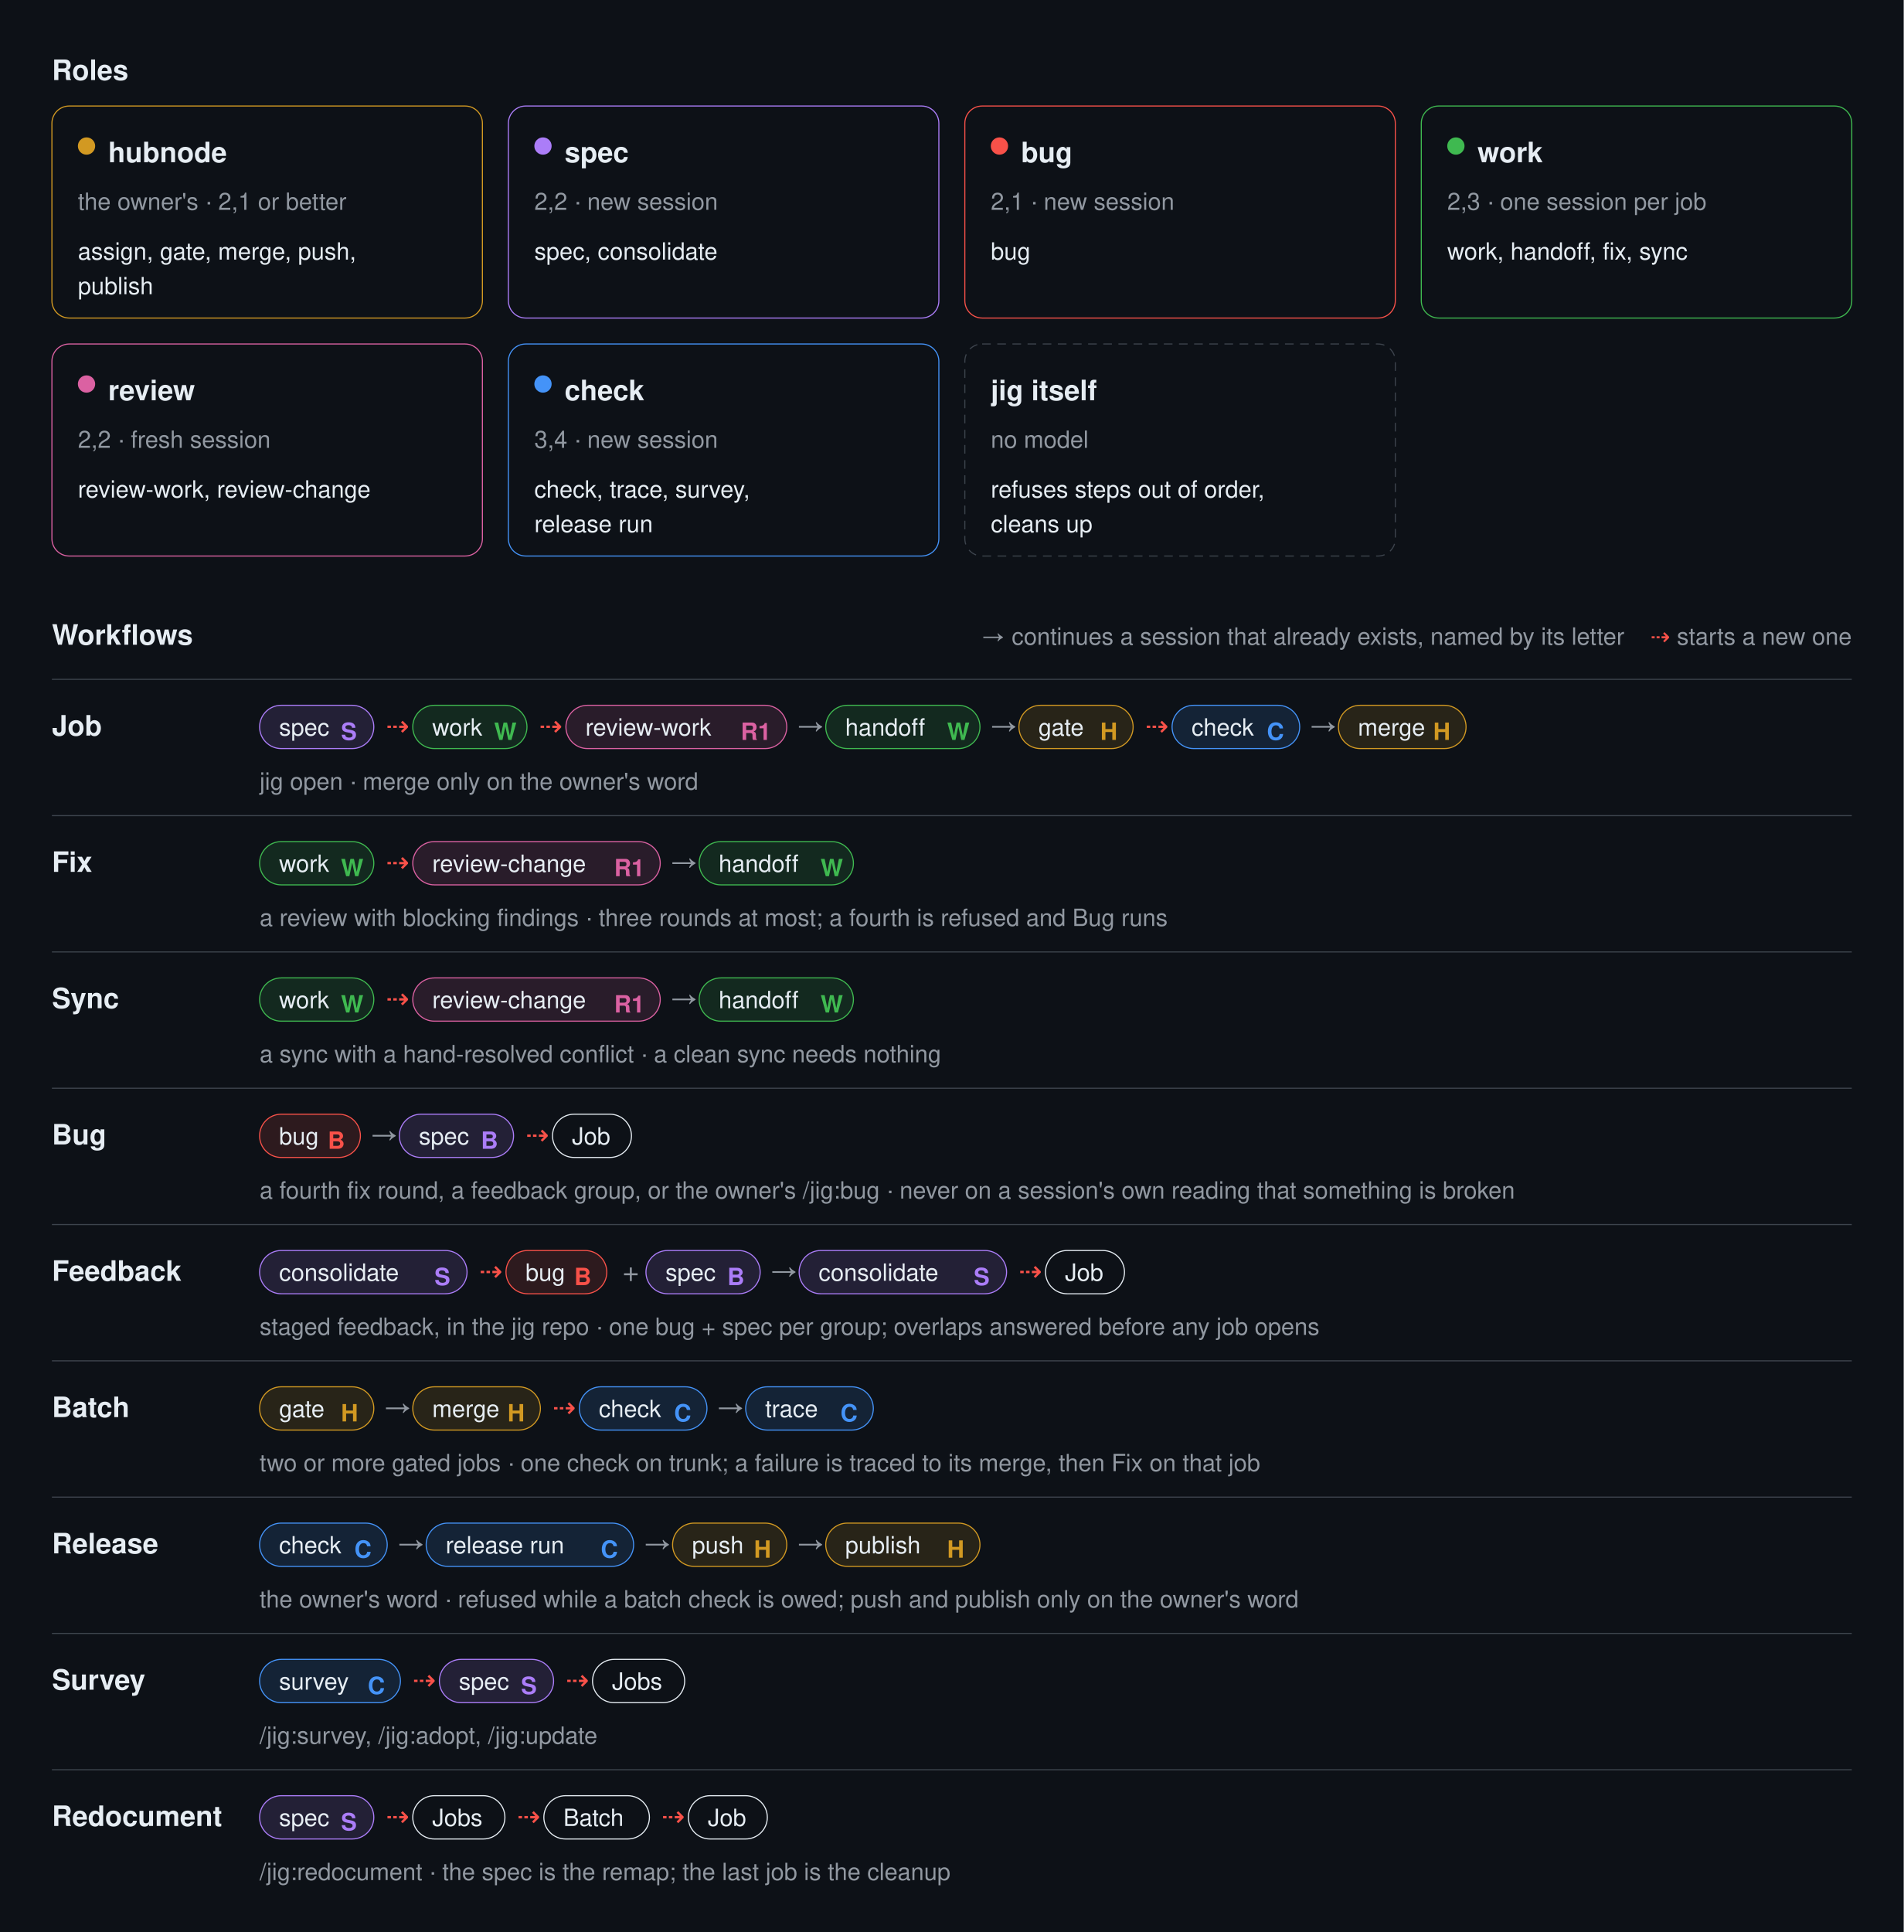
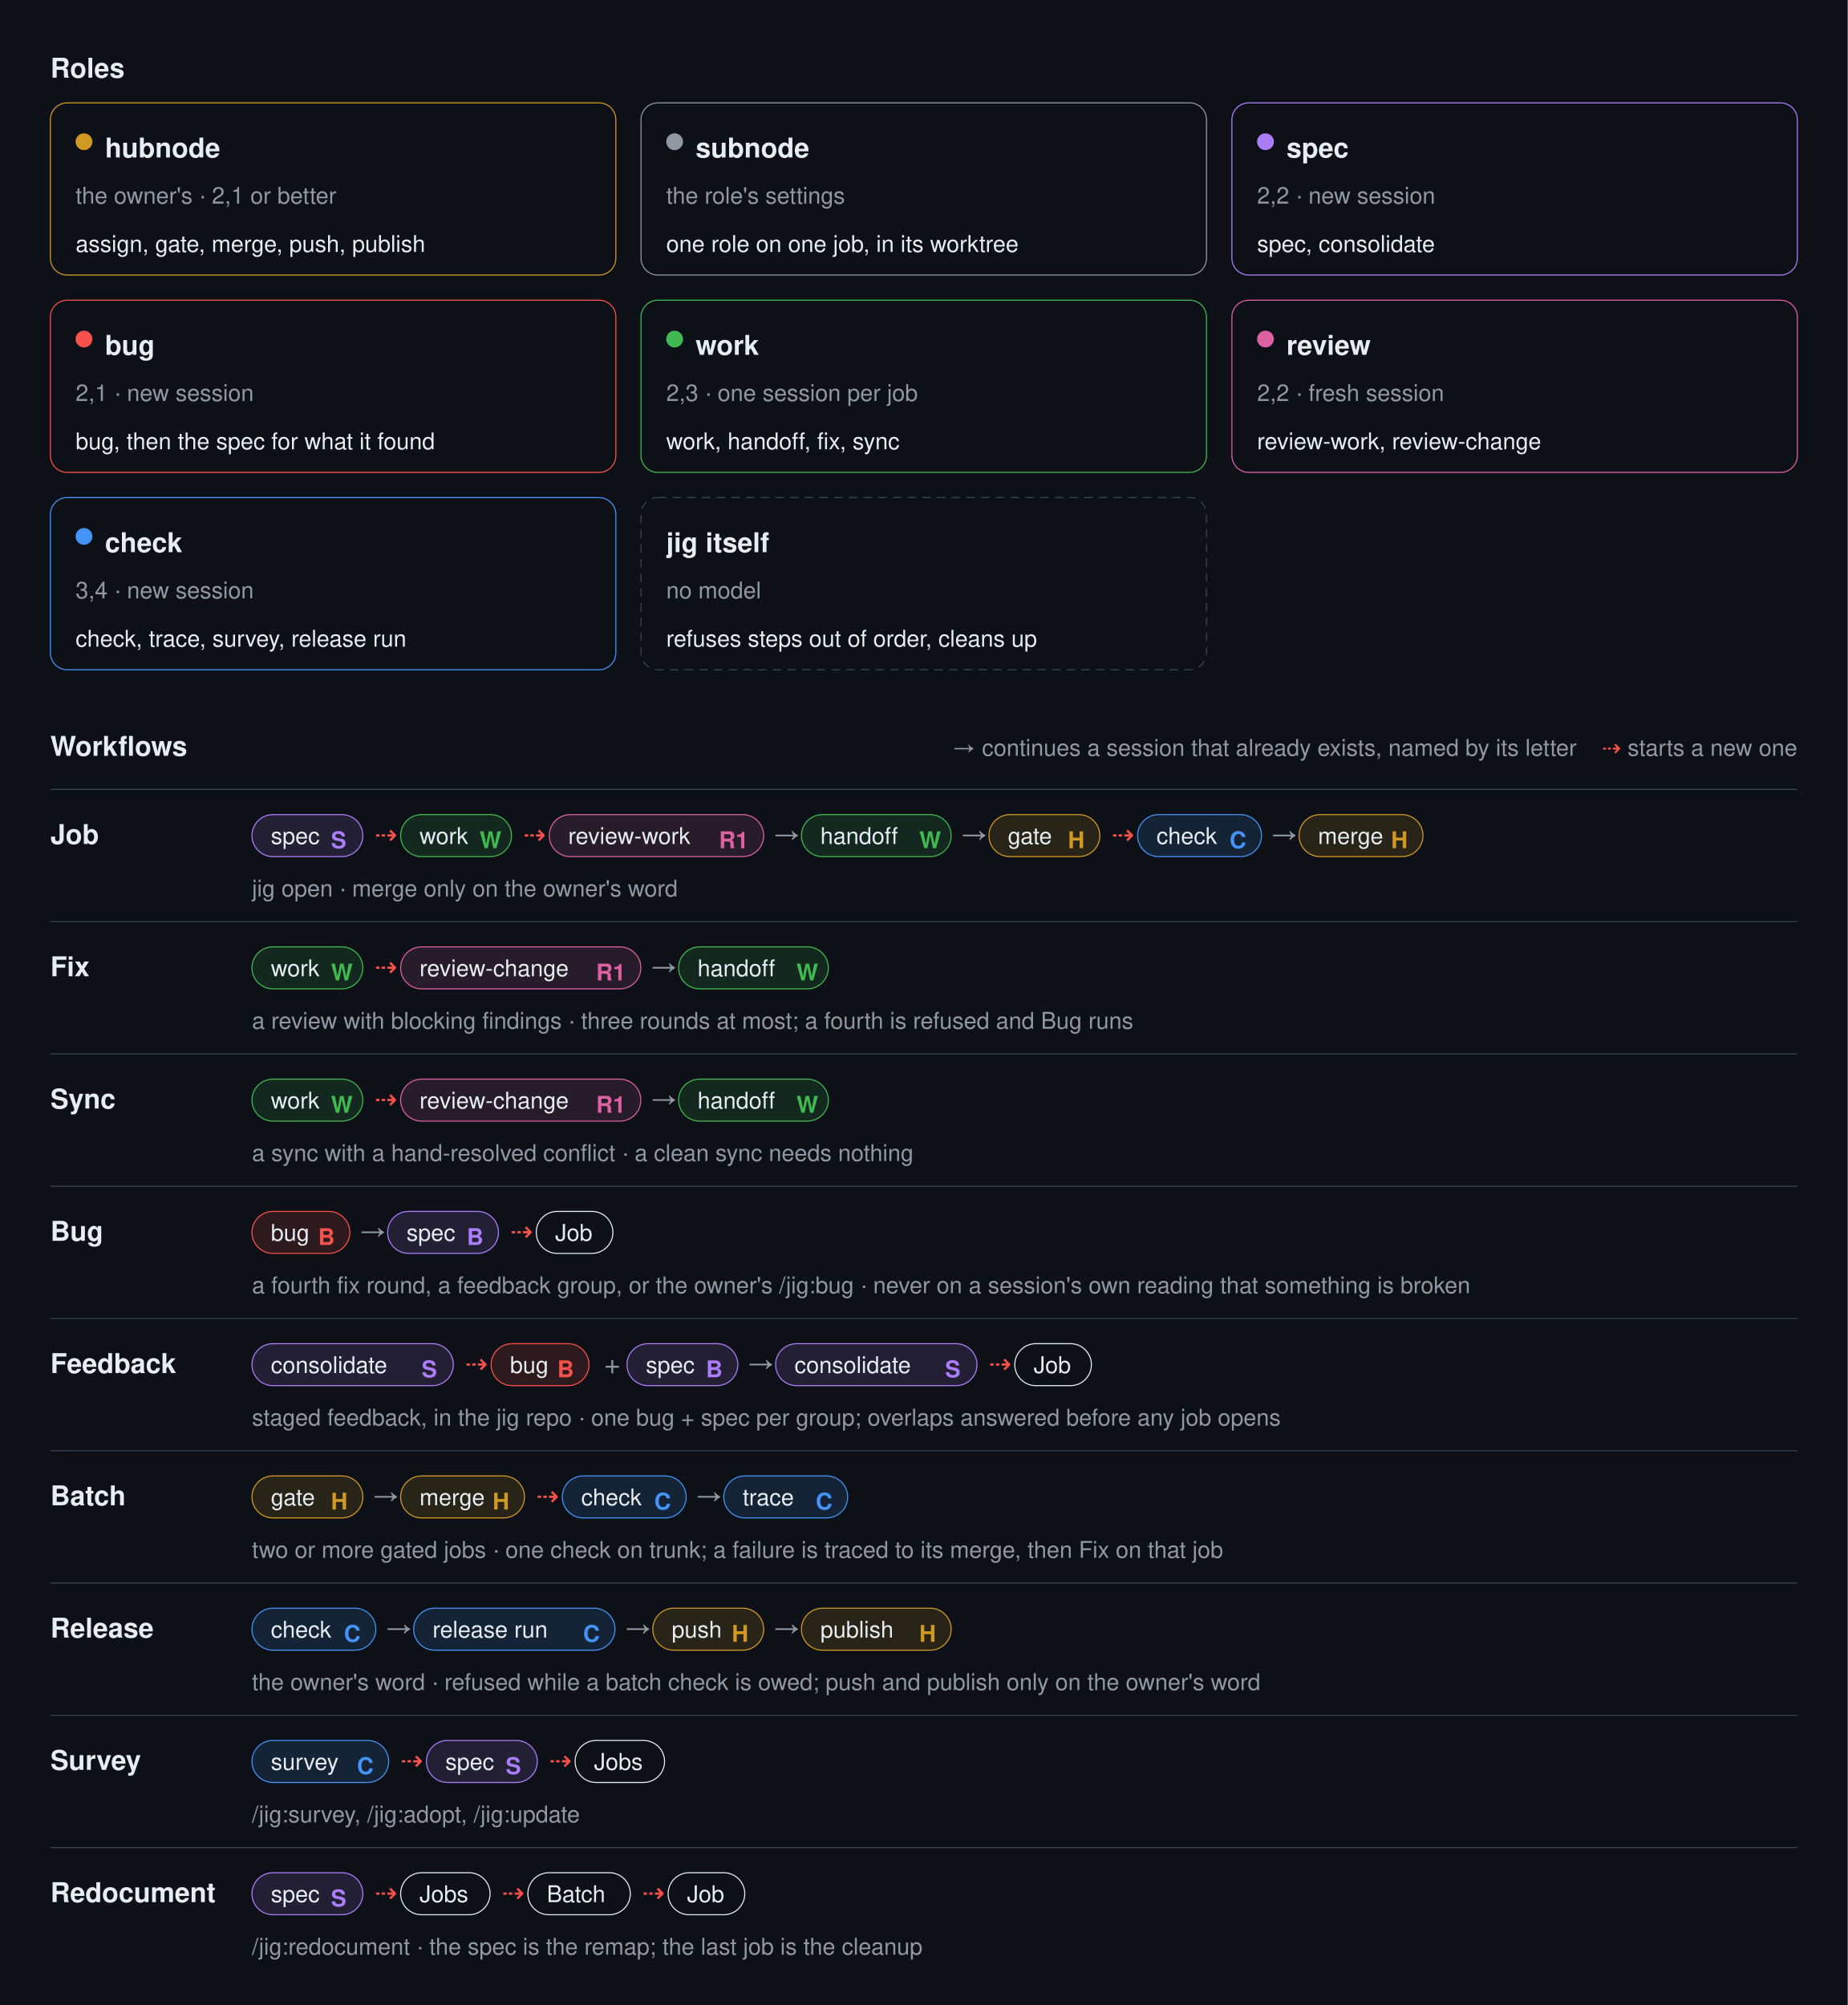
- <svg xmlns="http://www.w3.org/2000/svg" width="880" height="893" viewBox="0 0 880 893" font-family="-apple-system, BlinkMacSystemFont, 'Segoe UI', Helvetica, Arial, sans-serif" role="img">
-   <rect width="880" height="893" fill="#0d1117" />
+ <svg xmlns="http://www.w3.org/2000/svg" width="880" height="955" viewBox="0 0 880 955" font-family="-apple-system, BlinkMacSystemFont, 'Segoe UI', Helvetica, Arial, sans-serif" role="img">
+   <rect width="880" height="955" fill="#0d1117" />
  <text x="24.0" y="37.0" font-size="13" font-weight="600" fill="#e6edf3" text-anchor="start">Roles</text>
-   <rect x="24.0" y="49.0" width="199.0" height="98.0" rx="8" fill="none" stroke="#d29922" stroke-width="0.5" />
+   <rect x="24.0" y="49.0" width="269.3" height="82.0" rx="8" fill="none" stroke="#d29922" stroke-width="0.5" />
  <circle cx="40.0" cy="67.5" r="4" fill="#d29922" />
  <text x="50.0" y="75.0" font-size="13" font-weight="600" fill="#e6edf3" text-anchor="start">hubnode</text>
  <text x="36.0" y="97.0" font-size="11" font-weight="400" fill="#9198a1" text-anchor="start">the owner's · 2,1 or better</text>
-   <text x="36.0" y="120.0" font-size="11" font-weight="400" fill="#e6edf3" text-anchor="start">assign, gate, merge, push,</text>
-   <text x="36.0" y="136.0" font-size="11" font-weight="400" fill="#e6edf3" text-anchor="start">publish</text>
-   <rect x="235.0" y="49.0" width="199.0" height="98.0" rx="8" fill="none" stroke="#ab7df8" stroke-width="0.5" />
-   <circle cx="251.0" cy="67.5" r="4" fill="#ab7df8" />
-   <text x="261.0" y="75.0" font-size="13" font-weight="600" fill="#e6edf3" text-anchor="start">spec</text>
-   <text x="247.0" y="97.0" font-size="11" font-weight="400" fill="#9198a1" text-anchor="start">2,2 · new session</text>
-   <text x="247.0" y="120.0" font-size="11" font-weight="400" fill="#e6edf3" text-anchor="start">spec, consolidate</text>
-   <rect x="446.0" y="49.0" width="199.0" height="98.0" rx="8" fill="none" stroke="#f85149" stroke-width="0.5" />
-   <circle cx="462.0" cy="67.5" r="4" fill="#f85149" />
-   <text x="472.0" y="75.0" font-size="13" font-weight="600" fill="#e6edf3" text-anchor="start">bug</text>
-   <text x="458.0" y="97.0" font-size="11" font-weight="400" fill="#9198a1" text-anchor="start">2,1 · new session</text>
-   <text x="458.0" y="120.0" font-size="11" font-weight="400" fill="#e6edf3" text-anchor="start">bug</text>
-   <rect x="657.0" y="49.0" width="199.0" height="98.0" rx="8" fill="none" stroke="#3fb950" stroke-width="0.5" />
-   <circle cx="673.0" cy="67.5" r="4" fill="#3fb950" />
-   <text x="683.0" y="75.0" font-size="13" font-weight="600" fill="#e6edf3" text-anchor="start">work</text>
-   <text x="669.0" y="97.0" font-size="11" font-weight="400" fill="#9198a1" text-anchor="start">2,3 · one session per job</text>
-   <text x="669.0" y="120.0" font-size="11" font-weight="400" fill="#e6edf3" text-anchor="start">work, handoff, fix, sync</text>
-   <rect x="24.0" y="159.0" width="199.0" height="98.0" rx="8" fill="none" stroke="#db61a2" stroke-width="0.5" />
-   <circle cx="40.0" cy="177.5" r="4" fill="#db61a2" />
-   <text x="50.0" y="185.0" font-size="13" font-weight="600" fill="#e6edf3" text-anchor="start">review</text>
-   <text x="36.0" y="207.0" font-size="11" font-weight="400" fill="#9198a1" text-anchor="start">2,2 · fresh session</text>
-   <text x="36.0" y="230.0" font-size="11" font-weight="400" fill="#e6edf3" text-anchor="start">review-work, review-change</text>
-   <rect x="235.0" y="159.0" width="199.0" height="98.0" rx="8" fill="none" stroke="#4493f8" stroke-width="0.5" />
-   <circle cx="251.0" cy="177.5" r="4" fill="#4493f8" />
-   <text x="261.0" y="185.0" font-size="13" font-weight="600" fill="#e6edf3" text-anchor="start">check</text>
-   <text x="247.0" y="207.0" font-size="11" font-weight="400" fill="#9198a1" text-anchor="start">3,4 · new session</text>
-   <text x="247.0" y="230.0" font-size="11" font-weight="400" fill="#e6edf3" text-anchor="start">check, trace, survey,</text>
-   <text x="247.0" y="246.0" font-size="11" font-weight="400" fill="#e6edf3" text-anchor="start">release run</text>
-   <rect x="446.0" y="159.0" width="199.0" height="98.0" rx="8" fill="none" stroke="#3d444d" stroke-width="0.5" stroke-dasharray="4 3" />
-   <text x="458.0" y="185.0" font-size="13" font-weight="600" fill="#e6edf3" text-anchor="start">jig itself</text>
-   <text x="458.0" y="207.0" font-size="11" font-weight="400" fill="#9198a1" text-anchor="start">no model</text>
-   <text x="458.0" y="230.0" font-size="11" font-weight="400" fill="#e6edf3" text-anchor="start">refuses steps out of order,</text>
-   <text x="458.0" y="246.0" font-size="11" font-weight="400" fill="#e6edf3" text-anchor="start">cleans up</text>
-   <text x="24.0" y="298.0" font-size="13" font-weight="600" fill="#e6edf3" text-anchor="start">Workflows</text>
-   <text x="856" y="298.0" font-size="11" fill="#9198a1" text-anchor="end">→ continues a session that already exists, named by its letter<tspan fill="#f85149" dx="12">⇢</tspan> starts a new one</text>
-   <line x1="24" y1="314.0" x2="856" y2="314.0" stroke="#3d444d" stroke-width="0.5" />
-   <text x="24.0" y="340.0" font-size="13" font-weight="600" fill="#e6edf3" text-anchor="start">Job</text>
-   <rect x="120.0" y="326.0" width="52.8" height="20" rx="10" fill="#ab7df8" fill-opacity="0.14" stroke="#ab7df8" stroke-width="0.5" />
-   <text x="129.0" y="340.0" font-size="11" font-weight="400" fill="#e6edf3" text-anchor="start">spec</text>
-   <text x="157.6" y="342.0" font-size="11" font-weight="600" fill="#ab7df8" text-anchor="start">S</text>
-   <text x="183.8" y="340.0" font-size="13" font-weight="400" fill="#f85149" text-anchor="middle">⇢</text>
-   <rect x="190.8" y="326.0" width="52.8" height="20" rx="10" fill="#3fb950" fill-opacity="0.14" stroke="#3fb950" stroke-width="0.5" />
-   <text x="199.8" y="340.0" font-size="11" font-weight="400" fill="#e6edf3" text-anchor="start">work</text>
-   <text x="228.4" y="342.0" font-size="11" font-weight="600" fill="#3fb950" text-anchor="start">W</text>
-   <text x="254.6" y="340.0" font-size="13" font-weight="400" fill="#f85149" text-anchor="middle">⇢</text>
-   <rect x="261.6" y="326.0" width="102.1" height="20" rx="10" fill="#db61a2" fill-opacity="0.14" stroke="#db61a2" stroke-width="0.5" />
-   <text x="270.6" y="340.0" font-size="11" font-weight="400" fill="#e6edf3" text-anchor="start">review-work</text>
-   <text x="342.4" y="342.0" font-size="11" font-weight="600" fill="#db61a2" text-anchor="start">R1</text>
-   <text x="374.7" y="340.0" font-size="13" font-weight="400" fill="#9198a1" text-anchor="middle">→</text>
-   <rect x="381.7" y="326.0" width="71.3" height="20" rx="10" fill="#3fb950" fill-opacity="0.14" stroke="#3fb950" stroke-width="0.5" />
-   <text x="390.7" y="340.0" font-size="11" font-weight="400" fill="#e6edf3" text-anchor="start">handoff</text>
-   <text x="437.8" y="342.0" font-size="11" font-weight="600" fill="#3fb950" text-anchor="start">W</text>
-   <text x="464.0" y="340.0" font-size="13" font-weight="400" fill="#9198a1" text-anchor="middle">→</text>
-   <rect x="471.0" y="326.0" width="52.8" height="20" rx="10" fill="#d29922" fill-opacity="0.14" stroke="#d29922" stroke-width="0.5" />
-   <text x="480.0" y="340.0" font-size="11" font-weight="400" fill="#e6edf3" text-anchor="start">gate</text>
-   <text x="508.6" y="342.0" font-size="11" font-weight="600" fill="#d29922" text-anchor="start">H</text>
-   <text x="534.8" y="340.0" font-size="13" font-weight="400" fill="#f85149" text-anchor="middle">⇢</text>
-   <rect x="541.8" y="326.0" width="59.0" height="20" rx="10" fill="#4493f8" fill-opacity="0.14" stroke="#4493f8" stroke-width="0.5" />
-   <text x="550.8" y="340.0" font-size="11" font-weight="400" fill="#e6edf3" text-anchor="start">check</text>
-   <text x="585.6" y="342.0" font-size="11" font-weight="600" fill="#4493f8" text-anchor="start">C</text>
-   <text x="611.7" y="340.0" font-size="13" font-weight="400" fill="#9198a1" text-anchor="middle">→</text>
-   <rect x="618.7" y="326.0" width="59.0" height="20" rx="10" fill="#d29922" fill-opacity="0.14" stroke="#d29922" stroke-width="0.5" />
-   <text x="627.7" y="340.0" font-size="11" font-weight="400" fill="#e6edf3" text-anchor="start">merge</text>
-   <text x="662.5" y="342.0" font-size="11" font-weight="600" fill="#d29922" text-anchor="start">H</text>
-   <text x="120.0" y="365.0" font-size="11" font-weight="400" fill="#9198a1" text-anchor="start">jig open · merge only on the owner's word</text>
-   <line x1="24" y1="377.0" x2="856" y2="377.0" stroke="#3d444d" stroke-width="0.5" />
-   <text x="24.0" y="403.0" font-size="13" font-weight="600" fill="#e6edf3" text-anchor="start">Fix</text>
-   <rect x="120.0" y="389.0" width="52.8" height="20" rx="10" fill="#3fb950" fill-opacity="0.14" stroke="#3fb950" stroke-width="0.5" />
-   <text x="129.0" y="403.0" font-size="11" font-weight="400" fill="#e6edf3" text-anchor="start">work</text>
-   <text x="157.6" y="405.0" font-size="11" font-weight="600" fill="#3fb950" text-anchor="start">W</text>
-   <text x="183.8" y="403.0" font-size="13" font-weight="400" fill="#f85149" text-anchor="middle">⇢</text>
-   <rect x="190.8" y="389.0" width="114.4" height="20" rx="10" fill="#db61a2" fill-opacity="0.14" stroke="#db61a2" stroke-width="0.5" />
-   <text x="199.8" y="403.0" font-size="11" font-weight="400" fill="#e6edf3" text-anchor="start">review-change</text>
-   <text x="283.9" y="405.0" font-size="11" font-weight="600" fill="#db61a2" text-anchor="start">R1</text>
-   <text x="316.2" y="403.0" font-size="13" font-weight="400" fill="#9198a1" text-anchor="middle">→</text>
-   <rect x="323.2" y="389.0" width="71.3" height="20" rx="10" fill="#3fb950" fill-opacity="0.14" stroke="#3fb950" stroke-width="0.5" />
-   <text x="332.2" y="403.0" font-size="11" font-weight="400" fill="#e6edf3" text-anchor="start">handoff</text>
-   <text x="379.3" y="405.0" font-size="11" font-weight="600" fill="#3fb950" text-anchor="start">W</text>
-   <text x="120.0" y="428.0" font-size="11" font-weight="400" fill="#9198a1" text-anchor="start">a review with blocking findings · three rounds at most; a fourth is refused and Bug runs</text>
-   <line x1="24" y1="440.0" x2="856" y2="440.0" stroke="#3d444d" stroke-width="0.5" />
-   <text x="24.0" y="466.0" font-size="13" font-weight="600" fill="#e6edf3" text-anchor="start">Sync</text>
-   <rect x="120.0" y="452.0" width="52.8" height="20" rx="10" fill="#3fb950" fill-opacity="0.14" stroke="#3fb950" stroke-width="0.5" />
-   <text x="129.0" y="466.0" font-size="11" font-weight="400" fill="#e6edf3" text-anchor="start">work</text>
-   <text x="157.6" y="468.0" font-size="11" font-weight="600" fill="#3fb950" text-anchor="start">W</text>
-   <text x="183.8" y="466.0" font-size="13" font-weight="400" fill="#f85149" text-anchor="middle">⇢</text>
-   <rect x="190.8" y="452.0" width="114.4" height="20" rx="10" fill="#db61a2" fill-opacity="0.14" stroke="#db61a2" stroke-width="0.5" />
-   <text x="199.8" y="466.0" font-size="11" font-weight="400" fill="#e6edf3" text-anchor="start">review-change</text>
-   <text x="283.9" y="468.0" font-size="11" font-weight="600" fill="#db61a2" text-anchor="start">R1</text>
-   <text x="316.2" y="466.0" font-size="13" font-weight="400" fill="#9198a1" text-anchor="middle">→</text>
-   <rect x="323.2" y="452.0" width="71.3" height="20" rx="10" fill="#3fb950" fill-opacity="0.14" stroke="#3fb950" stroke-width="0.5" />
-   <text x="332.2" y="466.0" font-size="11" font-weight="400" fill="#e6edf3" text-anchor="start">handoff</text>
-   <text x="379.3" y="468.0" font-size="11" font-weight="600" fill="#3fb950" text-anchor="start">W</text>
-   <text x="120.0" y="491.0" font-size="11" font-weight="400" fill="#9198a1" text-anchor="start">a sync with a hand-resolved conflict · a clean sync needs nothing</text>
-   <line x1="24" y1="503.0" x2="856" y2="503.0" stroke="#3d444d" stroke-width="0.5" />
-   <text x="24.0" y="529.0" font-size="13" font-weight="600" fill="#e6edf3" text-anchor="start">Bug</text>
-   <rect x="120.0" y="515.0" width="46.6" height="20" rx="10" fill="#f85149" fill-opacity="0.14" stroke="#f85149" stroke-width="0.5" />
-   <text x="129.0" y="529.0" font-size="11" font-weight="400" fill="#e6edf3" text-anchor="start">bug</text>
-   <text x="151.5" y="531.0" font-size="11" font-weight="600" fill="#f85149" text-anchor="start">B</text>
-   <text x="177.6" y="529.0" font-size="13" font-weight="400" fill="#9198a1" text-anchor="middle">→</text>
-   <rect x="184.6" y="515.0" width="52.8" height="20" rx="10" fill="#ab7df8" fill-opacity="0.14" stroke="#ab7df8" stroke-width="0.5" />
-   <text x="193.6" y="529.0" font-size="11" font-weight="400" fill="#e6edf3" text-anchor="start">spec</text>
-   <text x="222.3" y="531.0" font-size="11" font-weight="600" fill="#ab7df8" text-anchor="start">B</text>
-   <text x="248.4" y="529.0" font-size="13" font-weight="400" fill="#f85149" text-anchor="middle">⇢</text>
-   <rect x="255.4" y="515.0" width="36.5" height="20" rx="10" fill="none" stroke="#e6edf3" stroke-width="0.5" />
-   <text x="264.4" y="529.0" font-size="11" font-weight="400" fill="#e6edf3" text-anchor="start">Job</text>
-   <text x="120.0" y="554.0" font-size="11" font-weight="400" fill="#9198a1" text-anchor="start">a fourth fix round, a feedback group, or the owner's /jig:bug · never on a session's own reading that something is broken</text>
-   <line x1="24" y1="566.0" x2="856" y2="566.0" stroke="#3d444d" stroke-width="0.5" />
-   <text x="24.0" y="592.0" font-size="13" font-weight="600" fill="#e6edf3" text-anchor="start">Feedback</text>
-   <rect x="120.0" y="578.0" width="95.9" height="20" rx="10" fill="#ab7df8" fill-opacity="0.14" stroke="#ab7df8" stroke-width="0.5" />
-   <text x="129.0" y="592.0" font-size="11" font-weight="400" fill="#e6edf3" text-anchor="start">consolidate</text>
-   <text x="200.8" y="594.0" font-size="11" font-weight="600" fill="#ab7df8" text-anchor="start">S</text>
-   <text x="226.9" y="592.0" font-size="13" font-weight="400" fill="#f85149" text-anchor="middle">⇢</text>
-   <rect x="233.9" y="578.0" width="46.6" height="20" rx="10" fill="#f85149" fill-opacity="0.14" stroke="#f85149" stroke-width="0.5" />
-   <text x="242.9" y="592.0" font-size="11" font-weight="400" fill="#e6edf3" text-anchor="start">bug</text>
-   <text x="265.4" y="594.0" font-size="11" font-weight="600" fill="#f85149" text-anchor="start">B</text>
-   <text x="291.6" y="592.0" font-size="13" font-weight="400" fill="#9198a1" text-anchor="middle">+</text>
-   <rect x="298.6" y="578.0" width="52.8" height="20" rx="10" fill="#ab7df8" fill-opacity="0.14" stroke="#ab7df8" stroke-width="0.5" />
-   <text x="307.6" y="592.0" font-size="11" font-weight="400" fill="#e6edf3" text-anchor="start">spec</text>
-   <text x="336.2" y="594.0" font-size="11" font-weight="600" fill="#ab7df8" text-anchor="start">B</text>
-   <text x="362.4" y="592.0" font-size="13" font-weight="400" fill="#9198a1" text-anchor="middle">→</text>
-   <rect x="369.4" y="578.0" width="95.9" height="20" rx="10" fill="#ab7df8" fill-opacity="0.14" stroke="#ab7df8" stroke-width="0.5" />
-   <text x="378.4" y="592.0" font-size="11" font-weight="400" fill="#e6edf3" text-anchor="start">consolidate</text>
-   <text x="450.1" y="594.0" font-size="11" font-weight="600" fill="#ab7df8" text-anchor="start">S</text>
-   <text x="476.3" y="592.0" font-size="13" font-weight="400" fill="#f85149" text-anchor="middle">⇢</text>
-   <rect x="483.3" y="578.0" width="36.5" height="20" rx="10" fill="none" stroke="#e6edf3" stroke-width="0.5" />
-   <text x="492.3" y="592.0" font-size="11" font-weight="400" fill="#e6edf3" text-anchor="start">Job</text>
-   <text x="120.0" y="617.0" font-size="11" font-weight="400" fill="#9198a1" text-anchor="start">staged feedback, in the jig repo · one bug + spec per group; overlaps answered before any job opens</text>
-   <line x1="24" y1="629.0" x2="856" y2="629.0" stroke="#3d444d" stroke-width="0.5" />
-   <text x="24.0" y="655.0" font-size="13" font-weight="600" fill="#e6edf3" text-anchor="start">Batch</text>
-   <rect x="120.0" y="641.0" width="52.8" height="20" rx="10" fill="#d29922" fill-opacity="0.14" stroke="#d29922" stroke-width="0.5" />
-   <text x="129.0" y="655.0" font-size="11" font-weight="400" fill="#e6edf3" text-anchor="start">gate</text>
-   <text x="157.6" y="657.0" font-size="11" font-weight="600" fill="#d29922" text-anchor="start">H</text>
-   <text x="183.8" y="655.0" font-size="13" font-weight="400" fill="#9198a1" text-anchor="middle">→</text>
-   <rect x="190.8" y="641.0" width="59.0" height="20" rx="10" fill="#d29922" fill-opacity="0.14" stroke="#d29922" stroke-width="0.5" />
-   <text x="199.8" y="655.0" font-size="11" font-weight="400" fill="#e6edf3" text-anchor="start">merge</text>
-   <text x="234.6" y="657.0" font-size="11" font-weight="600" fill="#d29922" text-anchor="start">H</text>
-   <text x="260.8" y="655.0" font-size="13" font-weight="400" fill="#f85149" text-anchor="middle">⇢</text>
-   <rect x="267.8" y="641.0" width="59.0" height="20" rx="10" fill="#4493f8" fill-opacity="0.14" stroke="#4493f8" stroke-width="0.5" />
-   <text x="276.8" y="655.0" font-size="11" font-weight="400" fill="#e6edf3" text-anchor="start">check</text>
-   <text x="311.6" y="657.0" font-size="11" font-weight="600" fill="#4493f8" text-anchor="start">C</text>
-   <text x="337.7" y="655.0" font-size="13" font-weight="400" fill="#9198a1" text-anchor="middle">→</text>
-   <rect x="344.7" y="641.0" width="59.0" height="20" rx="10" fill="#4493f8" fill-opacity="0.14" stroke="#4493f8" stroke-width="0.5" />
-   <text x="353.7" y="655.0" font-size="11" font-weight="400" fill="#e6edf3" text-anchor="start">trace</text>
-   <text x="388.5" y="657.0" font-size="11" font-weight="600" fill="#4493f8" text-anchor="start">C</text>
-   <text x="120.0" y="680.0" font-size="11" font-weight="400" fill="#9198a1" text-anchor="start">two or more gated jobs · one check on trunk; a failure is traced to its merge, then Fix on that job</text>
-   <line x1="24" y1="692.0" x2="856" y2="692.0" stroke="#3d444d" stroke-width="0.5" />
-   <text x="24.0" y="718.0" font-size="13" font-weight="600" fill="#e6edf3" text-anchor="start">Release</text>
-   <rect x="120.0" y="704.0" width="59.0" height="20" rx="10" fill="#4493f8" fill-opacity="0.14" stroke="#4493f8" stroke-width="0.5" />
-   <text x="129.0" y="718.0" font-size="11" font-weight="400" fill="#e6edf3" text-anchor="start">check</text>
-   <text x="163.8" y="720.0" font-size="11" font-weight="600" fill="#4493f8" text-anchor="start">C</text>
-   <text x="190.0" y="718.0" font-size="13" font-weight="400" fill="#9198a1" text-anchor="middle">→</text>
-   <rect x="197.0" y="704.0" width="95.9" height="20" rx="10" fill="#4493f8" fill-opacity="0.14" stroke="#4493f8" stroke-width="0.5" />
-   <text x="206.0" y="718.0" font-size="11" font-weight="400" fill="#e6edf3" text-anchor="start">release run</text>
-   <text x="277.7" y="720.0" font-size="11" font-weight="600" fill="#4493f8" text-anchor="start">C</text>
-   <text x="303.9" y="718.0" font-size="13" font-weight="400" fill="#9198a1" text-anchor="middle">→</text>
-   <rect x="310.9" y="704.0" width="52.8" height="20" rx="10" fill="#d29922" fill-opacity="0.14" stroke="#d29922" stroke-width="0.5" />
-   <text x="319.9" y="718.0" font-size="11" font-weight="400" fill="#e6edf3" text-anchor="start">push</text>
-   <text x="348.5" y="720.0" font-size="11" font-weight="600" fill="#d29922" text-anchor="start">H</text>
-   <text x="374.7" y="718.0" font-size="13" font-weight="400" fill="#9198a1" text-anchor="middle">→</text>
-   <rect x="381.7" y="704.0" width="71.3" height="20" rx="10" fill="#d29922" fill-opacity="0.14" stroke="#d29922" stroke-width="0.5" />
-   <text x="390.7" y="718.0" font-size="11" font-weight="400" fill="#e6edf3" text-anchor="start">publish</text>
-   <text x="437.8" y="720.0" font-size="11" font-weight="600" fill="#d29922" text-anchor="start">H</text>
-   <text x="120.0" y="743.0" font-size="11" font-weight="400" fill="#9198a1" text-anchor="start">the owner's word · refused while a batch check is owed; push and publish only on the owner's word</text>
-   <line x1="24" y1="755.0" x2="856" y2="755.0" stroke="#3d444d" stroke-width="0.5" />
-   <text x="24.0" y="781.0" font-size="13" font-weight="600" fill="#e6edf3" text-anchor="start">Survey</text>
-   <rect x="120.0" y="767.0" width="65.1" height="20" rx="10" fill="#4493f8" fill-opacity="0.14" stroke="#4493f8" stroke-width="0.5" />
-   <text x="129.0" y="781.0" font-size="11" font-weight="400" fill="#e6edf3" text-anchor="start">survey</text>
-   <text x="170.0" y="783.0" font-size="11" font-weight="600" fill="#4493f8" text-anchor="start">C</text>
-   <text x="196.1" y="781.0" font-size="13" font-weight="400" fill="#f85149" text-anchor="middle">⇢</text>
-   <rect x="203.1" y="767.0" width="52.8" height="20" rx="10" fill="#ab7df8" fill-opacity="0.14" stroke="#ab7df8" stroke-width="0.5" />
-   <text x="212.1" y="781.0" font-size="11" font-weight="400" fill="#e6edf3" text-anchor="start">spec</text>
-   <text x="240.8" y="783.0" font-size="11" font-weight="600" fill="#ab7df8" text-anchor="start">S</text>
-   <text x="266.9" y="781.0" font-size="13" font-weight="400" fill="#f85149" text-anchor="middle">⇢</text>
-   <rect x="273.9" y="767.0" width="42.6" height="20" rx="10" fill="none" stroke="#e6edf3" stroke-width="0.5" />
-   <text x="282.9" y="781.0" font-size="11" font-weight="400" fill="#e6edf3" text-anchor="start">Jobs</text>
-   <text x="120.0" y="806.0" font-size="11" font-weight="400" fill="#9198a1" text-anchor="start">/jig:survey, /jig:adopt, /jig:update</text>
-   <line x1="24" y1="818.0" x2="856" y2="818.0" stroke="#3d444d" stroke-width="0.5" />
-   <text x="24.0" y="844.0" font-size="13" font-weight="600" fill="#e6edf3" text-anchor="start">Redocument</text>
-   <rect x="120.0" y="830.0" width="52.8" height="20" rx="10" fill="#ab7df8" fill-opacity="0.14" stroke="#ab7df8" stroke-width="0.5" />
-   <text x="129.0" y="844.0" font-size="11" font-weight="400" fill="#e6edf3" text-anchor="start">spec</text>
-   <text x="157.6" y="846.0" font-size="11" font-weight="600" fill="#ab7df8" text-anchor="start">S</text>
-   <text x="183.8" y="844.0" font-size="13" font-weight="400" fill="#f85149" text-anchor="middle">⇢</text>
-   <rect x="190.8" y="830.0" width="42.6" height="20" rx="10" fill="none" stroke="#e6edf3" stroke-width="0.5" />
-   <text x="199.8" y="844.0" font-size="11" font-weight="400" fill="#e6edf3" text-anchor="start">Jobs</text>
-   <text x="244.4" y="844.0" font-size="13" font-weight="400" fill="#f85149" text-anchor="middle">⇢</text>
-   <rect x="251.4" y="830.0" width="48.8" height="20" rx="10" fill="none" stroke="#e6edf3" stroke-width="0.5" />
-   <text x="260.4" y="844.0" font-size="11" font-weight="400" fill="#e6edf3" text-anchor="start">Batch</text>
-   <text x="311.2" y="844.0" font-size="13" font-weight="400" fill="#f85149" text-anchor="middle">⇢</text>
-   <rect x="318.2" y="830.0" width="36.5" height="20" rx="10" fill="none" stroke="#e6edf3" stroke-width="0.5" />
-   <text x="327.2" y="844.0" font-size="11" font-weight="400" fill="#e6edf3" text-anchor="start">Job</text>
-   <text x="120.0" y="869.0" font-size="11" font-weight="400" fill="#9198a1" text-anchor="start">/jig:redocument · the spec is the remap; the last job is the cleanup</text>
+   <text x="36.0" y="120.0" font-size="11" font-weight="400" fill="#e6edf3" text-anchor="start">assign, gate, merge, push, publish</text>
+   <rect x="305.3" y="49.0" width="269.3" height="82.0" rx="8" fill="none" stroke="#9198a1" stroke-width="0.5" />
+   <circle cx="321.3" cy="67.5" r="4" fill="#9198a1" />
+   <text x="331.3" y="75.0" font-size="13" font-weight="600" fill="#e6edf3" text-anchor="start">subnode</text>
+   <text x="317.3" y="97.0" font-size="11" font-weight="400" fill="#9198a1" text-anchor="start">the role's settings</text>
+   <text x="317.3" y="120.0" font-size="11" font-weight="400" fill="#e6edf3" text-anchor="start">one role on one job, in its worktree</text>
+   <rect x="586.7" y="49.0" width="269.3" height="82.0" rx="8" fill="none" stroke="#ab7df8" stroke-width="0.5" />
+   <circle cx="602.7" cy="67.5" r="4" fill="#ab7df8" />
+   <text x="612.7" y="75.0" font-size="13" font-weight="600" fill="#e6edf3" text-anchor="start">spec</text>
+   <text x="598.7" y="97.0" font-size="11" font-weight="400" fill="#9198a1" text-anchor="start">2,2 · new session</text>
+   <text x="598.7" y="120.0" font-size="11" font-weight="400" fill="#e6edf3" text-anchor="start">spec, consolidate</text>
+   <rect x="24.0" y="143.0" width="269.3" height="82.0" rx="8" fill="none" stroke="#f85149" stroke-width="0.5" />
+   <circle cx="40.0" cy="161.5" r="4" fill="#f85149" />
+   <text x="50.0" y="169.0" font-size="13" font-weight="600" fill="#e6edf3" text-anchor="start">bug</text>
+   <text x="36.0" y="191.0" font-size="11" font-weight="400" fill="#9198a1" text-anchor="start">2,1 · new session</text>
+   <text x="36.0" y="214.0" font-size="11" font-weight="400" fill="#e6edf3" text-anchor="start">bug, then the spec for what it found</text>
+   <rect x="305.3" y="143.0" width="269.3" height="82.0" rx="8" fill="none" stroke="#3fb950" stroke-width="0.5" />
+   <circle cx="321.3" cy="161.5" r="4" fill="#3fb950" />
+   <text x="331.3" y="169.0" font-size="13" font-weight="600" fill="#e6edf3" text-anchor="start">work</text>
+   <text x="317.3" y="191.0" font-size="11" font-weight="400" fill="#9198a1" text-anchor="start">2,3 · one session per job</text>
+   <text x="317.3" y="214.0" font-size="11" font-weight="400" fill="#e6edf3" text-anchor="start">work, handoff, fix, sync</text>
+   <rect x="586.7" y="143.0" width="269.3" height="82.0" rx="8" fill="none" stroke="#db61a2" stroke-width="0.5" />
+   <circle cx="602.7" cy="161.5" r="4" fill="#db61a2" />
+   <text x="612.7" y="169.0" font-size="13" font-weight="600" fill="#e6edf3" text-anchor="start">review</text>
+   <text x="598.7" y="191.0" font-size="11" font-weight="400" fill="#9198a1" text-anchor="start">2,2 · fresh session</text>
+   <text x="598.7" y="214.0" font-size="11" font-weight="400" fill="#e6edf3" text-anchor="start">review-work, review-change</text>
+   <rect x="24.0" y="237.0" width="269.3" height="82.0" rx="8" fill="none" stroke="#4493f8" stroke-width="0.5" />
+   <circle cx="40.0" cy="255.5" r="4" fill="#4493f8" />
+   <text x="50.0" y="263.0" font-size="13" font-weight="600" fill="#e6edf3" text-anchor="start">check</text>
+   <text x="36.0" y="285.0" font-size="11" font-weight="400" fill="#9198a1" text-anchor="start">3,4 · new session</text>
+   <text x="36.0" y="308.0" font-size="11" font-weight="400" fill="#e6edf3" text-anchor="start">check, trace, survey, release run</text>
+   <rect x="305.3" y="237.0" width="269.3" height="82.0" rx="8" fill="none" stroke="#3d444d" stroke-width="0.5" stroke-dasharray="4 3" />
+   <text x="317.3" y="263.0" font-size="13" font-weight="600" fill="#e6edf3" text-anchor="start">jig itself</text>
+   <text x="317.3" y="285.0" font-size="11" font-weight="400" fill="#9198a1" text-anchor="start">no model</text>
+   <text x="317.3" y="308.0" font-size="11" font-weight="400" fill="#e6edf3" text-anchor="start">refuses steps out of order, cleans up</text>
+   <text x="24.0" y="360.0" font-size="13" font-weight="600" fill="#e6edf3" text-anchor="start">Workflows</text>
+   <text x="856" y="360.0" font-size="11" fill="#9198a1" text-anchor="end">→ continues a session that already exists, named by its letter<tspan fill="#f85149" dx="12">⇢</tspan> starts a new one</text>
+   <line x1="24" y1="376.0" x2="856" y2="376.0" stroke="#3d444d" stroke-width="0.5" />
+   <text x="24.0" y="402.0" font-size="13" font-weight="600" fill="#e6edf3" text-anchor="start">Job</text>
+   <rect x="120.0" y="388.0" width="52.8" height="20" rx="10" fill="#ab7df8" fill-opacity="0.14" stroke="#ab7df8" stroke-width="0.5" />
+   <text x="129.0" y="402.0" font-size="11" font-weight="400" fill="#e6edf3" text-anchor="start">spec</text>
+   <text x="157.6" y="404.0" font-size="11" font-weight="600" fill="#ab7df8" text-anchor="start">S</text>
+   <text x="183.8" y="402.0" font-size="13" font-weight="400" fill="#f85149" text-anchor="middle">⇢</text>
+   <rect x="190.8" y="388.0" width="52.8" height="20" rx="10" fill="#3fb950" fill-opacity="0.14" stroke="#3fb950" stroke-width="0.5" />
+   <text x="199.8" y="402.0" font-size="11" font-weight="400" fill="#e6edf3" text-anchor="start">work</text>
+   <text x="228.4" y="404.0" font-size="11" font-weight="600" fill="#3fb950" text-anchor="start">W</text>
+   <text x="254.6" y="402.0" font-size="13" font-weight="400" fill="#f85149" text-anchor="middle">⇢</text>
+   <rect x="261.6" y="388.0" width="102.1" height="20" rx="10" fill="#db61a2" fill-opacity="0.14" stroke="#db61a2" stroke-width="0.5" />
+   <text x="270.6" y="402.0" font-size="11" font-weight="400" fill="#e6edf3" text-anchor="start">review-work</text>
+   <text x="342.4" y="404.0" font-size="11" font-weight="600" fill="#db61a2" text-anchor="start">R1</text>
+   <text x="374.7" y="402.0" font-size="13" font-weight="400" fill="#9198a1" text-anchor="middle">→</text>
+   <rect x="381.7" y="388.0" width="71.3" height="20" rx="10" fill="#3fb950" fill-opacity="0.14" stroke="#3fb950" stroke-width="0.5" />
+   <text x="390.7" y="402.0" font-size="11" font-weight="400" fill="#e6edf3" text-anchor="start">handoff</text>
+   <text x="437.8" y="404.0" font-size="11" font-weight="600" fill="#3fb950" text-anchor="start">W</text>
+   <text x="464.0" y="402.0" font-size="13" font-weight="400" fill="#9198a1" text-anchor="middle">→</text>
+   <rect x="471.0" y="388.0" width="52.8" height="20" rx="10" fill="#d29922" fill-opacity="0.14" stroke="#d29922" stroke-width="0.5" />
+   <text x="480.0" y="402.0" font-size="11" font-weight="400" fill="#e6edf3" text-anchor="start">gate</text>
+   <text x="508.6" y="404.0" font-size="11" font-weight="600" fill="#d29922" text-anchor="start">H</text>
+   <text x="534.8" y="402.0" font-size="13" font-weight="400" fill="#f85149" text-anchor="middle">⇢</text>
+   <rect x="541.8" y="388.0" width="59.0" height="20" rx="10" fill="#4493f8" fill-opacity="0.14" stroke="#4493f8" stroke-width="0.5" />
+   <text x="550.8" y="402.0" font-size="11" font-weight="400" fill="#e6edf3" text-anchor="start">check</text>
+   <text x="585.6" y="404.0" font-size="11" font-weight="600" fill="#4493f8" text-anchor="start">C</text>
+   <text x="611.7" y="402.0" font-size="13" font-weight="400" fill="#9198a1" text-anchor="middle">→</text>
+   <rect x="618.7" y="388.0" width="59.0" height="20" rx="10" fill="#d29922" fill-opacity="0.14" stroke="#d29922" stroke-width="0.5" />
+   <text x="627.7" y="402.0" font-size="11" font-weight="400" fill="#e6edf3" text-anchor="start">merge</text>
+   <text x="662.5" y="404.0" font-size="11" font-weight="600" fill="#d29922" text-anchor="start">H</text>
+   <text x="120.0" y="427.0" font-size="11" font-weight="400" fill="#9198a1" text-anchor="start">jig open · merge only on the owner's word</text>
+   <line x1="24" y1="439.0" x2="856" y2="439.0" stroke="#3d444d" stroke-width="0.5" />
+   <text x="24.0" y="465.0" font-size="13" font-weight="600" fill="#e6edf3" text-anchor="start">Fix</text>
+   <rect x="120.0" y="451.0" width="52.8" height="20" rx="10" fill="#3fb950" fill-opacity="0.14" stroke="#3fb950" stroke-width="0.5" />
+   <text x="129.0" y="465.0" font-size="11" font-weight="400" fill="#e6edf3" text-anchor="start">work</text>
+   <text x="157.6" y="467.0" font-size="11" font-weight="600" fill="#3fb950" text-anchor="start">W</text>
+   <text x="183.8" y="465.0" font-size="13" font-weight="400" fill="#f85149" text-anchor="middle">⇢</text>
+   <rect x="190.8" y="451.0" width="114.4" height="20" rx="10" fill="#db61a2" fill-opacity="0.14" stroke="#db61a2" stroke-width="0.5" />
+   <text x="199.8" y="465.0" font-size="11" font-weight="400" fill="#e6edf3" text-anchor="start">review-change</text>
+   <text x="283.9" y="467.0" font-size="11" font-weight="600" fill="#db61a2" text-anchor="start">R1</text>
+   <text x="316.2" y="465.0" font-size="13" font-weight="400" fill="#9198a1" text-anchor="middle">→</text>
+   <rect x="323.2" y="451.0" width="71.3" height="20" rx="10" fill="#3fb950" fill-opacity="0.14" stroke="#3fb950" stroke-width="0.5" />
+   <text x="332.2" y="465.0" font-size="11" font-weight="400" fill="#e6edf3" text-anchor="start">handoff</text>
+   <text x="379.3" y="467.0" font-size="11" font-weight="600" fill="#3fb950" text-anchor="start">W</text>
+   <text x="120.0" y="490.0" font-size="11" font-weight="400" fill="#9198a1" text-anchor="start">a review with blocking findings · three rounds at most; a fourth is refused and Bug runs</text>
+   <line x1="24" y1="502.0" x2="856" y2="502.0" stroke="#3d444d" stroke-width="0.5" />
+   <text x="24.0" y="528.0" font-size="13" font-weight="600" fill="#e6edf3" text-anchor="start">Sync</text>
+   <rect x="120.0" y="514.0" width="52.8" height="20" rx="10" fill="#3fb950" fill-opacity="0.14" stroke="#3fb950" stroke-width="0.5" />
+   <text x="129.0" y="528.0" font-size="11" font-weight="400" fill="#e6edf3" text-anchor="start">work</text>
+   <text x="157.6" y="530.0" font-size="11" font-weight="600" fill="#3fb950" text-anchor="start">W</text>
+   <text x="183.8" y="528.0" font-size="13" font-weight="400" fill="#f85149" text-anchor="middle">⇢</text>
+   <rect x="190.8" y="514.0" width="114.4" height="20" rx="10" fill="#db61a2" fill-opacity="0.14" stroke="#db61a2" stroke-width="0.5" />
+   <text x="199.8" y="528.0" font-size="11" font-weight="400" fill="#e6edf3" text-anchor="start">review-change</text>
+   <text x="283.9" y="530.0" font-size="11" font-weight="600" fill="#db61a2" text-anchor="start">R1</text>
+   <text x="316.2" y="528.0" font-size="13" font-weight="400" fill="#9198a1" text-anchor="middle">→</text>
+   <rect x="323.2" y="514.0" width="71.3" height="20" rx="10" fill="#3fb950" fill-opacity="0.14" stroke="#3fb950" stroke-width="0.5" />
+   <text x="332.2" y="528.0" font-size="11" font-weight="400" fill="#e6edf3" text-anchor="start">handoff</text>
+   <text x="379.3" y="530.0" font-size="11" font-weight="600" fill="#3fb950" text-anchor="start">W</text>
+   <text x="120.0" y="553.0" font-size="11" font-weight="400" fill="#9198a1" text-anchor="start">a sync with a hand-resolved conflict · a clean sync needs nothing</text>
+   <line x1="24" y1="565.0" x2="856" y2="565.0" stroke="#3d444d" stroke-width="0.5" />
+   <text x="24.0" y="591.0" font-size="13" font-weight="600" fill="#e6edf3" text-anchor="start">Bug</text>
+   <rect x="120.0" y="577.0" width="46.6" height="20" rx="10" fill="#f85149" fill-opacity="0.14" stroke="#f85149" stroke-width="0.5" />
+   <text x="129.0" y="591.0" font-size="11" font-weight="400" fill="#e6edf3" text-anchor="start">bug</text>
+   <text x="151.5" y="593.0" font-size="11" font-weight="600" fill="#f85149" text-anchor="start">B</text>
+   <text x="177.6" y="591.0" font-size="13" font-weight="400" fill="#9198a1" text-anchor="middle">→</text>
+   <rect x="184.6" y="577.0" width="52.8" height="20" rx="10" fill="#ab7df8" fill-opacity="0.14" stroke="#ab7df8" stroke-width="0.5" />
+   <text x="193.6" y="591.0" font-size="11" font-weight="400" fill="#e6edf3" text-anchor="start">spec</text>
+   <text x="222.3" y="593.0" font-size="11" font-weight="600" fill="#ab7df8" text-anchor="start">B</text>
+   <text x="248.4" y="591.0" font-size="13" font-weight="400" fill="#f85149" text-anchor="middle">⇢</text>
+   <rect x="255.4" y="577.0" width="36.5" height="20" rx="10" fill="none" stroke="#e6edf3" stroke-width="0.5" />
+   <text x="264.4" y="591.0" font-size="11" font-weight="400" fill="#e6edf3" text-anchor="start">Job</text>
+   <text x="120.0" y="616.0" font-size="11" font-weight="400" fill="#9198a1" text-anchor="start">a fourth fix round, a feedback group, or the owner's /jig:bug · never on a session's own reading that something is broken</text>
+   <line x1="24" y1="628.0" x2="856" y2="628.0" stroke="#3d444d" stroke-width="0.5" />
+   <text x="24.0" y="654.0" font-size="13" font-weight="600" fill="#e6edf3" text-anchor="start">Feedback</text>
+   <rect x="120.0" y="640.0" width="95.9" height="20" rx="10" fill="#ab7df8" fill-opacity="0.14" stroke="#ab7df8" stroke-width="0.5" />
+   <text x="129.0" y="654.0" font-size="11" font-weight="400" fill="#e6edf3" text-anchor="start">consolidate</text>
+   <text x="200.8" y="656.0" font-size="11" font-weight="600" fill="#ab7df8" text-anchor="start">S</text>
+   <text x="226.9" y="654.0" font-size="13" font-weight="400" fill="#f85149" text-anchor="middle">⇢</text>
+   <rect x="233.9" y="640.0" width="46.6" height="20" rx="10" fill="#f85149" fill-opacity="0.14" stroke="#f85149" stroke-width="0.5" />
+   <text x="242.9" y="654.0" font-size="11" font-weight="400" fill="#e6edf3" text-anchor="start">bug</text>
+   <text x="265.4" y="656.0" font-size="11" font-weight="600" fill="#f85149" text-anchor="start">B</text>
+   <text x="291.6" y="654.0" font-size="13" font-weight="400" fill="#9198a1" text-anchor="middle">+</text>
+   <rect x="298.6" y="640.0" width="52.8" height="20" rx="10" fill="#ab7df8" fill-opacity="0.14" stroke="#ab7df8" stroke-width="0.5" />
+   <text x="307.6" y="654.0" font-size="11" font-weight="400" fill="#e6edf3" text-anchor="start">spec</text>
+   <text x="336.2" y="656.0" font-size="11" font-weight="600" fill="#ab7df8" text-anchor="start">B</text>
+   <text x="362.4" y="654.0" font-size="13" font-weight="400" fill="#9198a1" text-anchor="middle">→</text>
+   <rect x="369.4" y="640.0" width="95.9" height="20" rx="10" fill="#ab7df8" fill-opacity="0.14" stroke="#ab7df8" stroke-width="0.5" />
+   <text x="378.4" y="654.0" font-size="11" font-weight="400" fill="#e6edf3" text-anchor="start">consolidate</text>
+   <text x="450.1" y="656.0" font-size="11" font-weight="600" fill="#ab7df8" text-anchor="start">S</text>
+   <text x="476.3" y="654.0" font-size="13" font-weight="400" fill="#f85149" text-anchor="middle">⇢</text>
+   <rect x="483.3" y="640.0" width="36.5" height="20" rx="10" fill="none" stroke="#e6edf3" stroke-width="0.5" />
+   <text x="492.3" y="654.0" font-size="11" font-weight="400" fill="#e6edf3" text-anchor="start">Job</text>
+   <text x="120.0" y="679.0" font-size="11" font-weight="400" fill="#9198a1" text-anchor="start">staged feedback, in the jig repo · one bug + spec per group; overlaps answered before any job opens</text>
+   <line x1="24" y1="691.0" x2="856" y2="691.0" stroke="#3d444d" stroke-width="0.5" />
+   <text x="24.0" y="717.0" font-size="13" font-weight="600" fill="#e6edf3" text-anchor="start">Batch</text>
+   <rect x="120.0" y="703.0" width="52.8" height="20" rx="10" fill="#d29922" fill-opacity="0.14" stroke="#d29922" stroke-width="0.5" />
+   <text x="129.0" y="717.0" font-size="11" font-weight="400" fill="#e6edf3" text-anchor="start">gate</text>
+   <text x="157.6" y="719.0" font-size="11" font-weight="600" fill="#d29922" text-anchor="start">H</text>
+   <text x="183.8" y="717.0" font-size="13" font-weight="400" fill="#9198a1" text-anchor="middle">→</text>
+   <rect x="190.8" y="703.0" width="59.0" height="20" rx="10" fill="#d29922" fill-opacity="0.14" stroke="#d29922" stroke-width="0.5" />
+   <text x="199.8" y="717.0" font-size="11" font-weight="400" fill="#e6edf3" text-anchor="start">merge</text>
+   <text x="234.6" y="719.0" font-size="11" font-weight="600" fill="#d29922" text-anchor="start">H</text>
+   <text x="260.8" y="717.0" font-size="13" font-weight="400" fill="#f85149" text-anchor="middle">⇢</text>
+   <rect x="267.8" y="703.0" width="59.0" height="20" rx="10" fill="#4493f8" fill-opacity="0.14" stroke="#4493f8" stroke-width="0.5" />
+   <text x="276.8" y="717.0" font-size="11" font-weight="400" fill="#e6edf3" text-anchor="start">check</text>
+   <text x="311.6" y="719.0" font-size="11" font-weight="600" fill="#4493f8" text-anchor="start">C</text>
+   <text x="337.7" y="717.0" font-size="13" font-weight="400" fill="#9198a1" text-anchor="middle">→</text>
+   <rect x="344.7" y="703.0" width="59.0" height="20" rx="10" fill="#4493f8" fill-opacity="0.14" stroke="#4493f8" stroke-width="0.5" />
+   <text x="353.7" y="717.0" font-size="11" font-weight="400" fill="#e6edf3" text-anchor="start">trace</text>
+   <text x="388.5" y="719.0" font-size="11" font-weight="600" fill="#4493f8" text-anchor="start">C</text>
+   <text x="120.0" y="742.0" font-size="11" font-weight="400" fill="#9198a1" text-anchor="start">two or more gated jobs · one check on trunk; a failure is traced to its merge, then Fix on that job</text>
+   <line x1="24" y1="754.0" x2="856" y2="754.0" stroke="#3d444d" stroke-width="0.5" />
+   <text x="24.0" y="780.0" font-size="13" font-weight="600" fill="#e6edf3" text-anchor="start">Release</text>
+   <rect x="120.0" y="766.0" width="59.0" height="20" rx="10" fill="#4493f8" fill-opacity="0.14" stroke="#4493f8" stroke-width="0.5" />
+   <text x="129.0" y="780.0" font-size="11" font-weight="400" fill="#e6edf3" text-anchor="start">check</text>
+   <text x="163.8" y="782.0" font-size="11" font-weight="600" fill="#4493f8" text-anchor="start">C</text>
+   <text x="190.0" y="780.0" font-size="13" font-weight="400" fill="#9198a1" text-anchor="middle">→</text>
+   <rect x="197.0" y="766.0" width="95.9" height="20" rx="10" fill="#4493f8" fill-opacity="0.14" stroke="#4493f8" stroke-width="0.5" />
+   <text x="206.0" y="780.0" font-size="11" font-weight="400" fill="#e6edf3" text-anchor="start">release run</text>
+   <text x="277.7" y="782.0" font-size="11" font-weight="600" fill="#4493f8" text-anchor="start">C</text>
+   <text x="303.9" y="780.0" font-size="13" font-weight="400" fill="#9198a1" text-anchor="middle">→</text>
+   <rect x="310.9" y="766.0" width="52.8" height="20" rx="10" fill="#d29922" fill-opacity="0.14" stroke="#d29922" stroke-width="0.5" />
+   <text x="319.9" y="780.0" font-size="11" font-weight="400" fill="#e6edf3" text-anchor="start">push</text>
+   <text x="348.5" y="782.0" font-size="11" font-weight="600" fill="#d29922" text-anchor="start">H</text>
+   <text x="374.7" y="780.0" font-size="13" font-weight="400" fill="#9198a1" text-anchor="middle">→</text>
+   <rect x="381.7" y="766.0" width="71.3" height="20" rx="10" fill="#d29922" fill-opacity="0.14" stroke="#d29922" stroke-width="0.5" />
+   <text x="390.7" y="780.0" font-size="11" font-weight="400" fill="#e6edf3" text-anchor="start">publish</text>
+   <text x="437.8" y="782.0" font-size="11" font-weight="600" fill="#d29922" text-anchor="start">H</text>
+   <text x="120.0" y="805.0" font-size="11" font-weight="400" fill="#9198a1" text-anchor="start">the owner's word · refused while a batch check is owed; push and publish only on the owner's word</text>
+   <line x1="24" y1="817.0" x2="856" y2="817.0" stroke="#3d444d" stroke-width="0.5" />
+   <text x="24.0" y="843.0" font-size="13" font-weight="600" fill="#e6edf3" text-anchor="start">Survey</text>
+   <rect x="120.0" y="829.0" width="65.1" height="20" rx="10" fill="#4493f8" fill-opacity="0.14" stroke="#4493f8" stroke-width="0.5" />
+   <text x="129.0" y="843.0" font-size="11" font-weight="400" fill="#e6edf3" text-anchor="start">survey</text>
+   <text x="170.0" y="845.0" font-size="11" font-weight="600" fill="#4493f8" text-anchor="start">C</text>
+   <text x="196.1" y="843.0" font-size="13" font-weight="400" fill="#f85149" text-anchor="middle">⇢</text>
+   <rect x="203.1" y="829.0" width="52.8" height="20" rx="10" fill="#ab7df8" fill-opacity="0.14" stroke="#ab7df8" stroke-width="0.5" />
+   <text x="212.1" y="843.0" font-size="11" font-weight="400" fill="#e6edf3" text-anchor="start">spec</text>
+   <text x="240.8" y="845.0" font-size="11" font-weight="600" fill="#ab7df8" text-anchor="start">S</text>
+   <text x="266.9" y="843.0" font-size="13" font-weight="400" fill="#f85149" text-anchor="middle">⇢</text>
+   <rect x="273.9" y="829.0" width="42.6" height="20" rx="10" fill="none" stroke="#e6edf3" stroke-width="0.5" />
+   <text x="282.9" y="843.0" font-size="11" font-weight="400" fill="#e6edf3" text-anchor="start">Jobs</text>
+   <text x="120.0" y="868.0" font-size="11" font-weight="400" fill="#9198a1" text-anchor="start">/jig:survey, /jig:adopt, /jig:update</text>
+   <line x1="24" y1="880.0" x2="856" y2="880.0" stroke="#3d444d" stroke-width="0.5" />
+   <text x="24.0" y="906.0" font-size="13" font-weight="600" fill="#e6edf3" text-anchor="start">Redocument</text>
+   <rect x="120.0" y="892.0" width="52.8" height="20" rx="10" fill="#ab7df8" fill-opacity="0.14" stroke="#ab7df8" stroke-width="0.5" />
+   <text x="129.0" y="906.0" font-size="11" font-weight="400" fill="#e6edf3" text-anchor="start">spec</text>
+   <text x="157.6" y="908.0" font-size="11" font-weight="600" fill="#ab7df8" text-anchor="start">S</text>
+   <text x="183.8" y="906.0" font-size="13" font-weight="400" fill="#f85149" text-anchor="middle">⇢</text>
+   <rect x="190.8" y="892.0" width="42.6" height="20" rx="10" fill="none" stroke="#e6edf3" stroke-width="0.5" />
+   <text x="199.8" y="906.0" font-size="11" font-weight="400" fill="#e6edf3" text-anchor="start">Jobs</text>
+   <text x="244.4" y="906.0" font-size="13" font-weight="400" fill="#f85149" text-anchor="middle">⇢</text>
+   <rect x="251.4" y="892.0" width="48.8" height="20" rx="10" fill="none" stroke="#e6edf3" stroke-width="0.5" />
+   <text x="260.4" y="906.0" font-size="11" font-weight="400" fill="#e6edf3" text-anchor="start">Batch</text>
+   <text x="311.2" y="906.0" font-size="13" font-weight="400" fill="#f85149" text-anchor="middle">⇢</text>
+   <rect x="318.2" y="892.0" width="36.5" height="20" rx="10" fill="none" stroke="#e6edf3" stroke-width="0.5" />
+   <text x="327.2" y="906.0" font-size="11" font-weight="400" fill="#e6edf3" text-anchor="start">Job</text>
+   <text x="120.0" y="931.0" font-size="11" font-weight="400" fill="#9198a1" text-anchor="start">/jig:redocument · the spec is the remap; the last job is the cleanup</text>
</svg>
